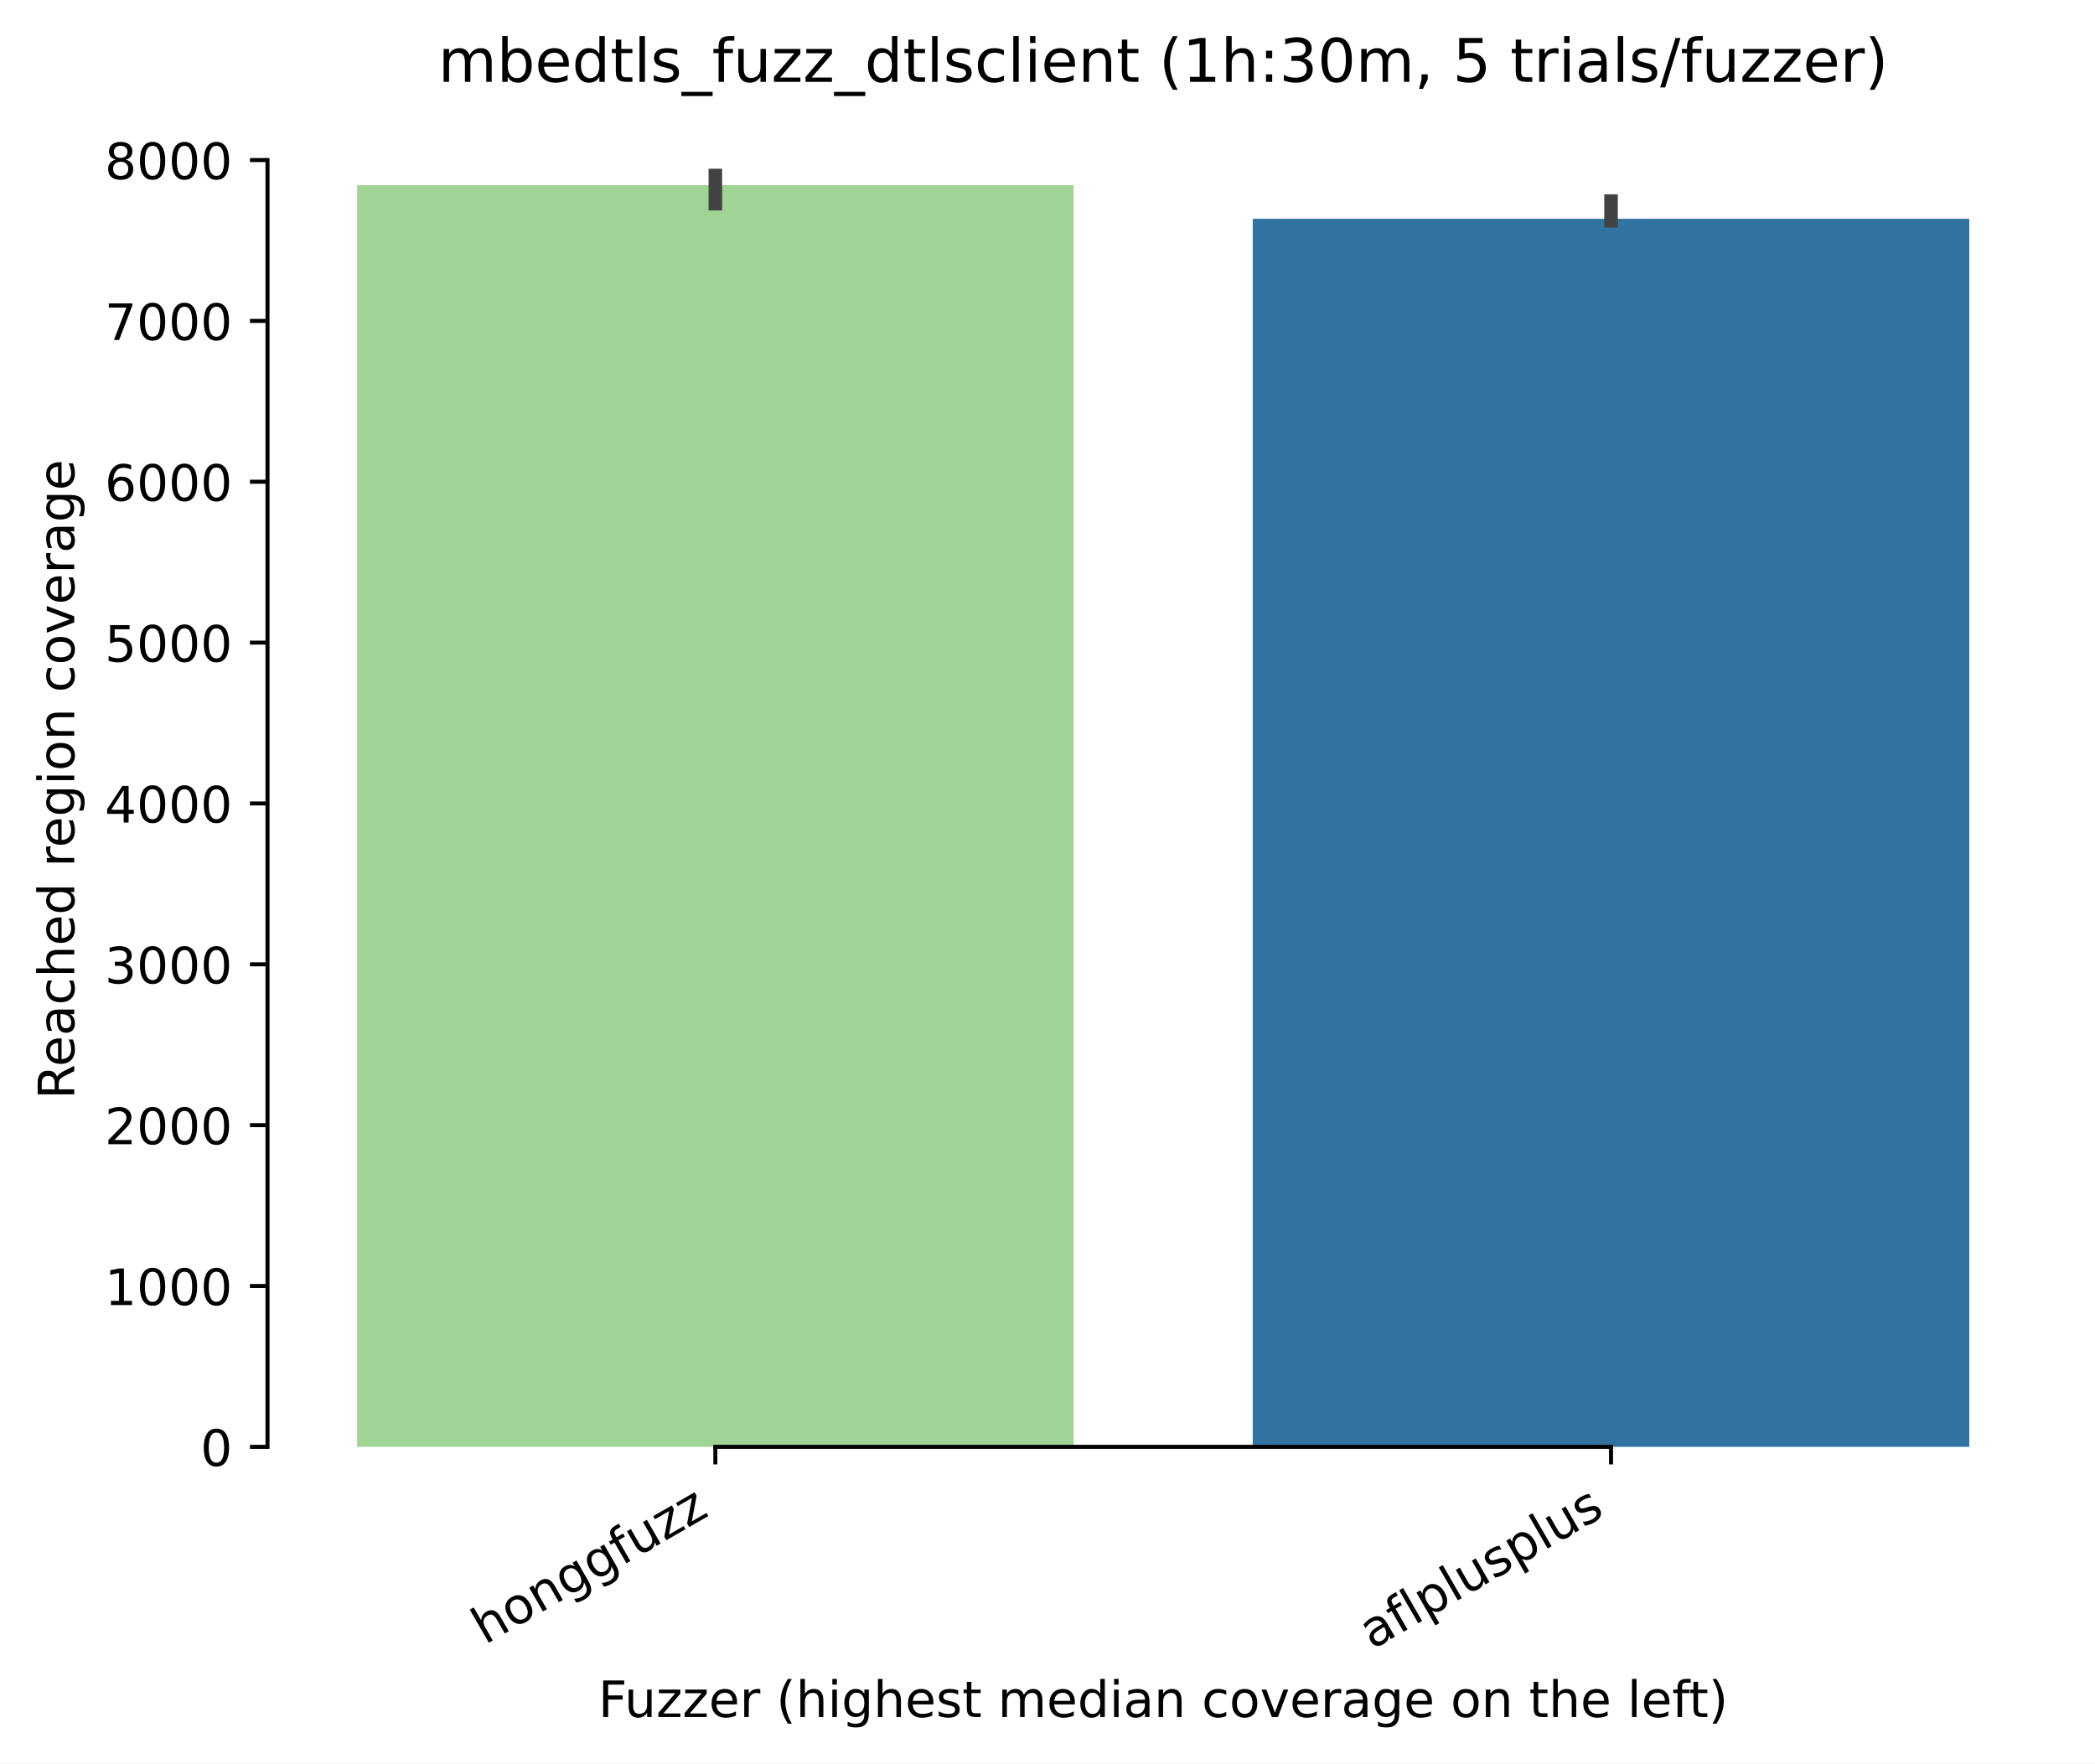
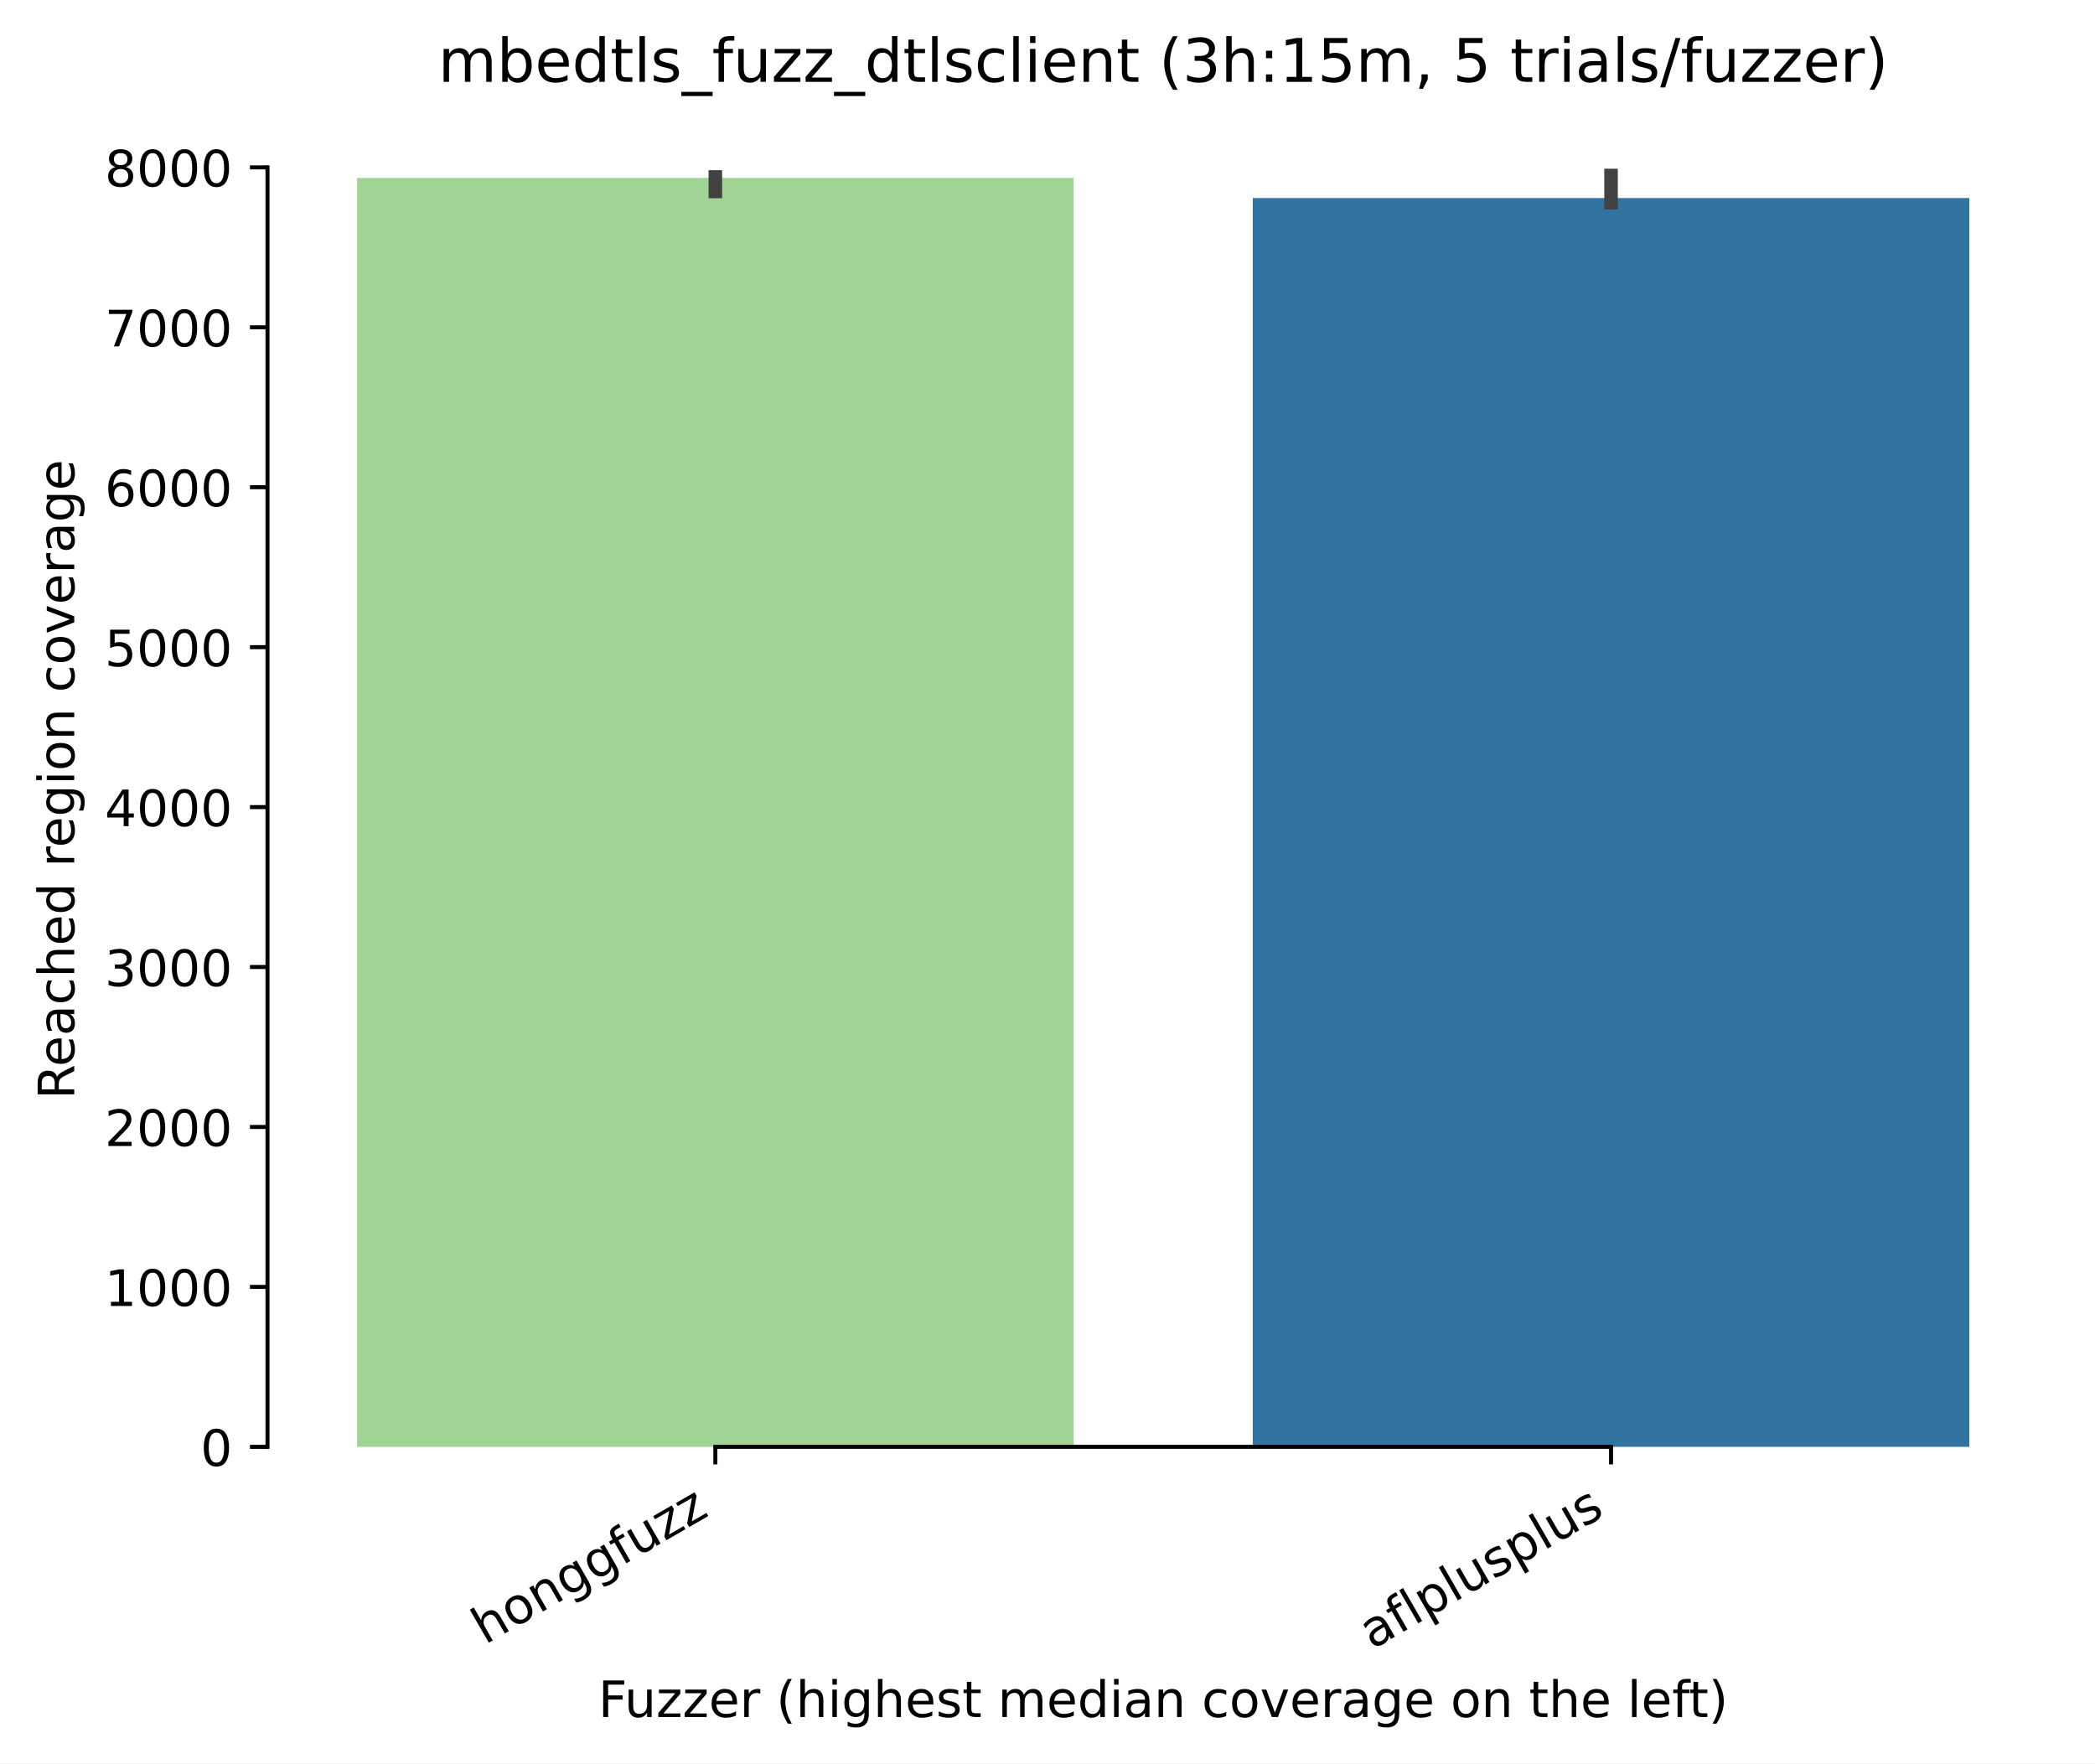
<svg xmlns="http://www.w3.org/2000/svg" xmlns:xlink="http://www.w3.org/1999/xlink" height="351.576pt" version="1.1" viewBox="0 0 417.648 351.576" width="417.648pt">
  <defs>
    <style type="text/css">*{stroke-linecap:butt;stroke-linejoin:round;}</style>
  </defs>
  <g id="figure_1">
    <g id="patch_1">
      <path d="M 0 351.576  L 417.648 351.576  L 417.648 0  L 0 0  z " style="fill:#ffffff;" />
    </g>
    <g id="axes_1">
      <g id="patch_2">
        <path d="M 53.328 288.43  L 410.448 288.43  L 410.448 22.318  L 53.328 22.318  z " style="fill:#ffffff;" />
      </g>
      <g id="patch_3">
-         <path clip-path="url(#p29571cf68b)" d="M 71.184 288.43  L 214.032 288.43  L 214.032 36.914  L 71.184 36.914  z " style="fill:#9fd495;" />
+         <path clip-path="url(#p3623ce2775)" d="M 71.184 288.43  L 214.032 288.43  L 214.032 35.468  L 71.184 35.468  z " style="fill:#9fd495;" />
      </g>
      <g id="patch_4">
-         <path clip-path="url(#p29571cf68b)" d="M 249.744 288.43  L 392.592 288.43  L 392.592 43.616  L 249.744 43.616  z " style="fill:#3274a1;" />
+         <path clip-path="url(#p3623ce2775)" d="M 249.744 288.43  L 392.592 288.43  L 392.592 39.486  L 249.744 39.486  z " style="fill:#3274a1;" />
      </g>
      <g id="matplotlib.axis_1">
        <g id="xtick_1">
          <g id="line2d_1">
            <defs>
-               <path d="M 0 0  L 0 3.5  " id="m4ea7c6a812" style="stroke:#000000;stroke-width:0.8;" />
+               <path d="M 0 0  L 0 3.5  " id="m77e54d8c90" style="stroke:#000000;stroke-width:0.8;" />
            </defs>
            <g>
-               <use style="stroke:#000000;stroke-width:0.8;" x="142.608" xlink:href="#m4ea7c6a812" y="288.43" />
+               <use style="stroke:#000000;stroke-width:0.8;" x="142.608" xlink:href="#m77e54d8c90" y="288.43" />
            </g>
          </g>
          <g id="text_1">
            <g transform="translate(96.66892 327.9332)rotate(-30)scale(0.1 -0.1)">
              <defs>
                <path d="M 54.891 33.016  L 54.891 0  L 45.906 0  L 45.906 32.719  Q 45.906 40.484 42.875 44.328  Q 39.844 48.188 33.797 48.188  Q 26.516 48.188 22.312 43.547  Q 18.109 38.922 18.109 30.906  L 18.109 0  L 9.078 0  L 9.078 75.984  L 18.109 75.984  L 18.109 46.188  Q 21.344 51.125 25.703 53.562  Q 30.078 56 35.797 56  Q 45.219 56 50.047 50.172  Q 54.891 44.344 54.891 33.016  z " id="DejaVuSans-104" />
                <path d="M 30.609 48.391  Q 23.391 48.391 19.188 42.75  Q 14.984 37.109 14.984 27.297  Q 14.984 17.484 19.156 11.844  Q 23.344 6.203 30.609 6.203  Q 37.797 6.203 41.984 11.859  Q 46.188 17.531 46.188 27.297  Q 46.188 37.016 41.984 42.703  Q 37.797 48.391 30.609 48.391  z M 30.609 56  Q 42.328 56 49.016 48.375  Q 55.719 40.766 55.719 27.297  Q 55.719 13.875 49.016 6.219  Q 42.328 -1.422 30.609 -1.422  Q 18.844 -1.422 12.172 6.219  Q 5.516 13.875 5.516 27.297  Q 5.516 40.766 12.172 48.375  Q 18.844 56 30.609 56  z " id="DejaVuSans-111" />
                <path d="M 54.891 33.016  L 54.891 0  L 45.906 0  L 45.906 32.719  Q 45.906 40.484 42.875 44.328  Q 39.844 48.188 33.797 48.188  Q 26.516 48.188 22.312 43.547  Q 18.109 38.922 18.109 30.906  L 18.109 0  L 9.078 0  L 9.078 54.688  L 18.109 54.688  L 18.109 46.188  Q 21.344 51.125 25.703 53.562  Q 30.078 56 35.797 56  Q 45.219 56 50.047 50.172  Q 54.891 44.344 54.891 33.016  z " id="DejaVuSans-110" />
                <path d="M 45.406 27.984  Q 45.406 37.75 41.375 43.109  Q 37.359 48.484 30.078 48.484  Q 22.859 48.484 18.828 43.109  Q 14.797 37.75 14.797 27.984  Q 14.797 18.266 18.828 12.891  Q 22.859 7.516 30.078 7.516  Q 37.359 7.516 41.375 12.891  Q 45.406 18.266 45.406 27.984  z M 54.391 6.781  Q 54.391 -7.172 48.188 -13.984  Q 42 -20.797 29.203 -20.797  Q 24.469 -20.797 20.266 -20.094  Q 16.062 -19.391 12.109 -17.922  L 12.109 -9.188  Q 16.062 -11.328 19.922 -12.344  Q 23.781 -13.375 27.781 -13.375  Q 36.625 -13.375 41.016 -8.766  Q 45.406 -4.156 45.406 5.172  L 45.406 9.625  Q 42.625 4.781 38.281 2.391  Q 33.938 0 27.875 0  Q 17.828 0 11.672 7.656  Q 5.516 15.328 5.516 27.984  Q 5.516 40.672 11.672 48.328  Q 17.828 56 27.875 56  Q 33.938 56 38.281 53.609  Q 42.625 51.219 45.406 46.391  L 45.406 54.688  L 54.391 54.688  z " id="DejaVuSans-103" />
                <path d="M 37.109 75.984  L 37.109 68.5  L 28.516 68.5  Q 23.688 68.5 21.797 66.547  Q 19.922 64.594 19.922 59.516  L 19.922 54.688  L 34.719 54.688  L 34.719 47.703  L 19.922 47.703  L 19.922 0  L 10.891 0  L 10.891 47.703  L 2.297 47.703  L 2.297 54.688  L 10.891 54.688  L 10.891 58.5  Q 10.891 67.625 15.141 71.797  Q 19.391 75.984 28.609 75.984  z " id="DejaVuSans-102" />
                <path d="M 8.5 21.578  L 8.5 54.688  L 17.484 54.688  L 17.484 21.922  Q 17.484 14.156 20.5 10.266  Q 23.531 6.391 29.594 6.391  Q 36.859 6.391 41.078 11.031  Q 45.312 15.672 45.312 23.688  L 45.312 54.688  L 54.297 54.688  L 54.297 0  L 45.312 0  L 45.312 8.406  Q 42.047 3.422 37.719 1  Q 33.406 -1.422 27.688 -1.422  Q 18.266 -1.422 13.375 4.438  Q 8.5 10.297 8.5 21.578  z M 31.109 56  z " id="DejaVuSans-117" />
                <path d="M 5.516 54.688  L 48.188 54.688  L 48.188 46.484  L 14.406 7.172  L 48.188 7.172  L 48.188 0  L 4.297 0  L 4.297 8.203  L 38.094 47.516  L 5.516 47.516  z " id="DejaVuSans-122" />
              </defs>
              <use xlink:href="#DejaVuSans-104" />
              <use x="63.379" xlink:href="#DejaVuSans-111" />
              <use x="124.561" xlink:href="#DejaVuSans-110" />
              <use x="187.939" xlink:href="#DejaVuSans-103" />
              <use x="251.416" xlink:href="#DejaVuSans-103" />
              <use x="314.893" xlink:href="#DejaVuSans-102" />
              <use x="350.098" xlink:href="#DejaVuSans-117" />
              <use x="413.477" xlink:href="#DejaVuSans-122" />
              <use x="465.967" xlink:href="#DejaVuSans-122" />
            </g>
          </g>
        </g>
        <g id="xtick_2">
          <g id="line2d_2">
            <g>
-               <use style="stroke:#000000;stroke-width:0.8;" x="321.168" xlink:href="#m4ea7c6a812" y="288.43" />
+               <use style="stroke:#000000;stroke-width:0.8;" x="321.168" xlink:href="#m77e54d8c90" y="288.43" />
            </g>
          </g>
          <g id="text_2">
            <g transform="translate(273.5591 328.8973)rotate(-30)scale(0.1 -0.1)">
              <defs>
                <path d="M 34.281 27.484  Q 23.391 27.484 19.188 25  Q 14.984 22.516 14.984 16.5  Q 14.984 11.719 18.141 8.906  Q 21.297 6.109 26.703 6.109  Q 34.188 6.109 38.703 11.406  Q 43.219 16.703 43.219 25.484  L 43.219 27.484  z M 52.203 31.203  L 52.203 0  L 43.219 0  L 43.219 8.297  Q 40.141 3.328 35.547 0.953  Q 30.953 -1.422 24.312 -1.422  Q 15.922 -1.422 10.953 3.297  Q 6 8.016 6 15.922  Q 6 25.141 12.172 29.828  Q 18.359 34.516 30.609 34.516  L 43.219 34.516  L 43.219 35.406  Q 43.219 41.609 39.141 45  Q 35.062 48.391 27.688 48.391  Q 23 48.391 18.547 47.266  Q 14.109 46.141 10.016 43.891  L 10.016 52.203  Q 14.938 54.109 19.578 55.047  Q 24.219 56 28.609 56  Q 40.484 56 46.344 49.844  Q 52.203 43.703 52.203 31.203  z " id="DejaVuSans-97" />
                <path d="M 9.422 75.984  L 18.406 75.984  L 18.406 0  L 9.422 0  z " id="DejaVuSans-108" />
                <path d="M 18.109 8.203  L 18.109 -20.797  L 9.078 -20.797  L 9.078 54.688  L 18.109 54.688  L 18.109 46.391  Q 20.953 51.266 25.266 53.625  Q 29.594 56 35.594 56  Q 45.562 56 51.781 48.094  Q 58.016 40.188 58.016 27.297  Q 58.016 14.406 51.781 6.484  Q 45.562 -1.422 35.594 -1.422  Q 29.594 -1.422 25.266 0.953  Q 20.953 3.328 18.109 8.203  z M 48.688 27.297  Q 48.688 37.203 44.609 42.844  Q 40.531 48.484 33.406 48.484  Q 26.266 48.484 22.188 42.844  Q 18.109 37.203 18.109 27.297  Q 18.109 17.391 22.188 11.75  Q 26.266 6.109 33.406 6.109  Q 40.531 6.109 44.609 11.75  Q 48.688 17.391 48.688 27.297  z " id="DejaVuSans-112" />
                <path d="M 44.281 53.078  L 44.281 44.578  Q 40.484 46.531 36.375 47.5  Q 32.281 48.484 27.875 48.484  Q 21.188 48.484 17.844 46.438  Q 14.5 44.391 14.5 40.281  Q 14.5 37.156 16.891 35.375  Q 19.281 33.594 26.516 31.984  L 29.594 31.297  Q 39.156 29.25 43.188 25.516  Q 47.219 21.781 47.219 15.094  Q 47.219 7.469 41.188 3.016  Q 35.156 -1.422 24.609 -1.422  Q 20.219 -1.422 15.453 -0.562  Q 10.688 0.297 5.422 2  L 5.422 11.281  Q 10.406 8.688 15.234 7.391  Q 20.062 6.109 24.812 6.109  Q 31.156 6.109 34.562 8.281  Q 37.984 10.453 37.984 14.406  Q 37.984 18.062 35.516 20.016  Q 33.062 21.969 24.703 23.781  L 21.578 24.516  Q 13.234 26.266 9.516 29.906  Q 5.812 33.547 5.812 39.891  Q 5.812 47.609 11.281 51.797  Q 16.75 56 26.812 56  Q 31.781 56 36.172 55.266  Q 40.578 54.547 44.281 53.078  z " id="DejaVuSans-115" />
              </defs>
              <use xlink:href="#DejaVuSans-97" />
              <use x="61.279" xlink:href="#DejaVuSans-102" />
              <use x="96.484" xlink:href="#DejaVuSans-108" />
              <use x="124.268" xlink:href="#DejaVuSans-112" />
              <use x="187.744" xlink:href="#DejaVuSans-108" />
              <use x="215.527" xlink:href="#DejaVuSans-117" />
              <use x="278.906" xlink:href="#DejaVuSans-115" />
              <use x="331.006" xlink:href="#DejaVuSans-112" />
              <use x="394.482" xlink:href="#DejaVuSans-108" />
              <use x="422.266" xlink:href="#DejaVuSans-117" />
              <use x="485.645" xlink:href="#DejaVuSans-115" />
            </g>
          </g>
        </g>
        <g id="text_3">
          <g transform="translate(119.2702 342.2968)scale(0.1 -0.1)">
            <defs>
              <path d="M 9.812 72.906  L 51.703 72.906  L 51.703 64.594  L 19.672 64.594  L 19.672 43.109  L 48.578 43.109  L 48.578 34.812  L 19.672 34.812  L 19.672 0  L 9.812 0  z " id="DejaVuSans-70" />
              <path d="M 56.203 29.594  L 56.203 25.203  L 14.891 25.203  Q 15.484 15.922 20.484 11.062  Q 25.484 6.203 34.422 6.203  Q 39.594 6.203 44.453 7.469  Q 49.312 8.734 54.109 11.281  L 54.109 2.781  Q 49.266 0.734 44.188 -0.344  Q 39.109 -1.422 33.891 -1.422  Q 20.797 -1.422 13.156 6.188  Q 5.516 13.812 5.516 26.812  Q 5.516 40.234 12.766 48.109  Q 20.016 56 32.328 56  Q 43.359 56 49.781 48.891  Q 56.203 41.797 56.203 29.594  z M 47.219 32.234  Q 47.125 39.594 43.094 43.984  Q 39.062 48.391 32.422 48.391  Q 24.906 48.391 20.391 44.141  Q 15.875 39.891 15.188 32.172  z " id="DejaVuSans-101" />
              <path d="M 41.109 46.297  Q 39.594 47.172 37.812 47.578  Q 36.031 48 33.891 48  Q 26.266 48 22.188 43.047  Q 18.109 38.094 18.109 28.812  L 18.109 0  L 9.078 0  L 9.078 54.688  L 18.109 54.688  L 18.109 46.188  Q 20.953 51.172 25.484 53.578  Q 30.031 56 36.531 56  Q 37.453 56 38.578 55.875  Q 39.703 55.766 41.062 55.516  z " id="DejaVuSans-114" />
              <path id="DejaVuSans-32" />
              <path d="M 31 75.875  Q 24.469 64.656 21.281 53.656  Q 18.109 42.672 18.109 31.391  Q 18.109 20.125 21.312 9.062  Q 24.516 -2 31 -13.188  L 23.188 -13.188  Q 15.875 -1.703 12.234 9.375  Q 8.594 20.453 8.594 31.391  Q 8.594 42.281 12.203 53.312  Q 15.828 64.359 23.188 75.875  z " id="DejaVuSans-40" />
              <path d="M 9.422 54.688  L 18.406 54.688  L 18.406 0  L 9.422 0  z M 9.422 75.984  L 18.406 75.984  L 18.406 64.594  L 9.422 64.594  z " id="DejaVuSans-105" />
              <path d="M 18.312 70.219  L 18.312 54.688  L 36.812 54.688  L 36.812 47.703  L 18.312 47.703  L 18.312 18.016  Q 18.312 11.328 20.141 9.422  Q 21.969 7.516 27.594 7.516  L 36.812 7.516  L 36.812 0  L 27.594 0  Q 17.188 0 13.234 3.875  Q 9.281 7.766 9.281 18.016  L 9.281 47.703  L 2.688 47.703  L 2.688 54.688  L 9.281 54.688  L 9.281 70.219  z " id="DejaVuSans-116" />
              <path d="M 52 44.188  Q 55.375 50.25 60.062 53.125  Q 64.75 56 71.094 56  Q 79.641 56 84.281 50.016  Q 88.922 44.047 88.922 33.016  L 88.922 0  L 79.891 0  L 79.891 32.719  Q 79.891 40.578 77.094 44.375  Q 74.312 48.188 68.609 48.188  Q 61.625 48.188 57.562 43.547  Q 53.516 38.922 53.516 30.906  L 53.516 0  L 44.484 0  L 44.484 32.719  Q 44.484 40.625 41.703 44.406  Q 38.922 48.188 33.109 48.188  Q 26.219 48.188 22.156 43.531  Q 18.109 38.875 18.109 30.906  L 18.109 0  L 9.078 0  L 9.078 54.688  L 18.109 54.688  L 18.109 46.188  Q 21.188 51.219 25.484 53.609  Q 29.781 56 35.688 56  Q 41.656 56 45.828 52.969  Q 50 49.953 52 44.188  z " id="DejaVuSans-109" />
              <path d="M 45.406 46.391  L 45.406 75.984  L 54.391 75.984  L 54.391 0  L 45.406 0  L 45.406 8.203  Q 42.578 3.328 38.25 0.953  Q 33.938 -1.422 27.875 -1.422  Q 17.969 -1.422 11.734 6.484  Q 5.516 14.406 5.516 27.297  Q 5.516 40.188 11.734 48.094  Q 17.969 56 27.875 56  Q 33.938 56 38.25 53.625  Q 42.578 51.266 45.406 46.391  z M 14.797 27.297  Q 14.797 17.391 18.875 11.75  Q 22.953 6.109 30.078 6.109  Q 37.203 6.109 41.297 11.75  Q 45.406 17.391 45.406 27.297  Q 45.406 37.203 41.297 42.844  Q 37.203 48.484 30.078 48.484  Q 22.953 48.484 18.875 42.844  Q 14.797 37.203 14.797 27.297  z " id="DejaVuSans-100" />
              <path d="M 48.781 52.594  L 48.781 44.188  Q 44.969 46.297 41.141 47.344  Q 37.312 48.391 33.406 48.391  Q 24.656 48.391 19.812 42.844  Q 14.984 37.312 14.984 27.297  Q 14.984 17.281 19.812 11.734  Q 24.656 6.203 33.406 6.203  Q 37.312 6.203 41.141 7.25  Q 44.969 8.297 48.781 10.406  L 48.781 2.094  Q 45.016 0.344 40.984 -0.531  Q 36.969 -1.422 32.422 -1.422  Q 20.062 -1.422 12.781 6.344  Q 5.516 14.109 5.516 27.297  Q 5.516 40.672 12.859 48.328  Q 20.219 56 33.016 56  Q 37.156 56 41.109 55.141  Q 45.062 54.297 48.781 52.594  z " id="DejaVuSans-99" />
              <path d="M 2.984 54.688  L 12.5 54.688  L 29.594 8.797  L 46.688 54.688  L 56.203 54.688  L 35.688 0  L 23.484 0  z " id="DejaVuSans-118" />
              <path d="M 8.016 75.875  L 15.828 75.875  Q 23.141 64.359 26.781 53.312  Q 30.422 42.281 30.422 31.391  Q 30.422 20.453 26.781 9.375  Q 23.141 -1.703 15.828 -13.188  L 8.016 -13.188  Q 14.5 -2 17.703 9.062  Q 20.906 20.125 20.906 31.391  Q 20.906 42.672 17.703 53.656  Q 14.5 64.656 8.016 75.875  z " id="DejaVuSans-41" />
            </defs>
            <use xlink:href="#DejaVuSans-70" />
            <use x="52.02" xlink:href="#DejaVuSans-117" />
            <use x="115.398" xlink:href="#DejaVuSans-122" />
            <use x="167.889" xlink:href="#DejaVuSans-122" />
            <use x="220.379" xlink:href="#DejaVuSans-101" />
            <use x="281.902" xlink:href="#DejaVuSans-114" />
            <use x="323.016" xlink:href="#DejaVuSans-32" />
            <use x="354.803" xlink:href="#DejaVuSans-40" />
            <use x="393.816" xlink:href="#DejaVuSans-104" />
            <use x="457.195" xlink:href="#DejaVuSans-105" />
            <use x="484.979" xlink:href="#DejaVuSans-103" />
            <use x="548.455" xlink:href="#DejaVuSans-104" />
            <use x="611.834" xlink:href="#DejaVuSans-101" />
            <use x="673.357" xlink:href="#DejaVuSans-115" />
            <use x="725.457" xlink:href="#DejaVuSans-116" />
            <use x="764.666" xlink:href="#DejaVuSans-32" />
            <use x="796.453" xlink:href="#DejaVuSans-109" />
            <use x="893.865" xlink:href="#DejaVuSans-101" />
            <use x="955.389" xlink:href="#DejaVuSans-100" />
            <use x="1018.865" xlink:href="#DejaVuSans-105" />
            <use x="1046.648" xlink:href="#DejaVuSans-97" />
            <use x="1107.928" xlink:href="#DejaVuSans-110" />
            <use x="1171.307" xlink:href="#DejaVuSans-32" />
            <use x="1203.094" xlink:href="#DejaVuSans-99" />
            <use x="1258.074" xlink:href="#DejaVuSans-111" />
            <use x="1319.256" xlink:href="#DejaVuSans-118" />
            <use x="1378.436" xlink:href="#DejaVuSans-101" />
            <use x="1439.959" xlink:href="#DejaVuSans-114" />
            <use x="1481.072" xlink:href="#DejaVuSans-97" />
            <use x="1542.352" xlink:href="#DejaVuSans-103" />
            <use x="1605.828" xlink:href="#DejaVuSans-101" />
            <use x="1667.352" xlink:href="#DejaVuSans-32" />
            <use x="1699.139" xlink:href="#DejaVuSans-111" />
            <use x="1760.32" xlink:href="#DejaVuSans-110" />
            <use x="1823.699" xlink:href="#DejaVuSans-32" />
            <use x="1855.486" xlink:href="#DejaVuSans-116" />
            <use x="1894.695" xlink:href="#DejaVuSans-104" />
            <use x="1958.074" xlink:href="#DejaVuSans-101" />
            <use x="2019.598" xlink:href="#DejaVuSans-32" />
            <use x="2051.385" xlink:href="#DejaVuSans-108" />
            <use x="2079.168" xlink:href="#DejaVuSans-101" />
            <use x="2140.691" xlink:href="#DejaVuSans-102" />
            <use x="2174.146" xlink:href="#DejaVuSans-116" />
            <use x="2213.355" xlink:href="#DejaVuSans-41" />
          </g>
        </g>
      </g>
      <g id="matplotlib.axis_2">
        <g id="ytick_1">
          <g id="line2d_3">
            <defs>
-               <path d="M 0 0  L -3.5 0  " id="mae33d35562" style="stroke:#000000;stroke-width:0.8;" />
+               <path d="M 0 0  L -3.5 0  " id="md1808c2da8" style="stroke:#000000;stroke-width:0.8;" />
            </defs>
            <g>
-               <use style="stroke:#000000;stroke-width:0.8;" x="53.328" xlink:href="#mae33d35562" y="288.43" />
+               <use style="stroke:#000000;stroke-width:0.8;" x="53.328" xlink:href="#md1808c2da8" y="288.43" />
            </g>
          </g>
          <g id="text_4">
            <g transform="translate(39.96563 292.2293)scale(0.1 -0.1)">
              <defs>
                <path d="M 31.781 66.406  Q 24.172 66.406 20.328 58.906  Q 16.5 51.422 16.5 36.375  Q 16.5 21.391 20.328 13.891  Q 24.172 6.391 31.781 6.391  Q 39.453 6.391 43.281 13.891  Q 47.125 21.391 47.125 36.375  Q 47.125 51.422 43.281 58.906  Q 39.453 66.406 31.781 66.406  z M 31.781 74.219  Q 44.047 74.219 50.516 64.516  Q 56.984 54.828 56.984 36.375  Q 56.984 17.969 50.516 8.266  Q 44.047 -1.422 31.781 -1.422  Q 19.531 -1.422 13.062 8.266  Q 6.594 17.969 6.594 36.375  Q 6.594 54.828 13.062 64.516  Q 19.531 74.219 31.781 74.219  z " id="DejaVuSans-48" />
              </defs>
              <use xlink:href="#DejaVuSans-48" />
            </g>
          </g>
        </g>
        <g id="ytick_2">
          <g id="line2d_4">
            <g>
-               <use style="stroke:#000000;stroke-width:0.8;" x="53.328" xlink:href="#mae33d35562" y="256.365" />
+               <use style="stroke:#000000;stroke-width:0.8;" x="53.328" xlink:href="#md1808c2da8" y="256.547" />
            </g>
          </g>
          <g id="text_5">
-             <g transform="translate(20.87813 260.1646)scale(0.1 -0.1)">
+             <g transform="translate(20.87813 260.3461)scale(0.1 -0.1)">
              <defs>
                <path d="M 12.406 8.297  L 28.516 8.297  L 28.516 63.922  L 10.984 60.406  L 10.984 69.391  L 28.422 72.906  L 38.281 72.906  L 38.281 8.297  L 54.391 8.297  L 54.391 0  L 12.406 0  z " id="DejaVuSans-49" />
              </defs>
              <use xlink:href="#DejaVuSans-49" />
              <use x="63.623" xlink:href="#DejaVuSans-48" />
              <use x="127.246" xlink:href="#DejaVuSans-48" />
              <use x="190.869" xlink:href="#DejaVuSans-48" />
            </g>
          </g>
        </g>
        <g id="ytick_3">
          <g id="line2d_5">
            <g>
-               <use style="stroke:#000000;stroke-width:0.8;" x="53.328" xlink:href="#mae33d35562" y="224.301" />
+               <use style="stroke:#000000;stroke-width:0.8;" x="53.328" xlink:href="#md1808c2da8" y="224.664" />
            </g>
          </g>
          <g id="text_6">
-             <g transform="translate(20.87813 228.0998)scale(0.1 -0.1)">
+             <g transform="translate(20.87813 228.4628)scale(0.1 -0.1)">
              <defs>
                <path d="M 19.188 8.297  L 53.609 8.297  L 53.609 0  L 7.328 0  L 7.328 8.297  Q 12.938 14.109 22.625 23.891  Q 32.328 33.688 34.812 36.531  Q 39.547 41.844 41.422 45.531  Q 43.312 49.219 43.312 52.781  Q 43.312 58.594 39.234 62.25  Q 35.156 65.922 28.609 65.922  Q 23.969 65.922 18.812 64.312  Q 13.672 62.703 7.812 59.422  L 7.812 69.391  Q 13.766 71.781 18.938 73  Q 24.125 74.219 28.422 74.219  Q 39.75 74.219 46.484 68.547  Q 53.219 62.891 53.219 53.422  Q 53.219 48.922 51.531 44.891  Q 49.859 40.875 45.406 35.406  Q 44.188 33.984 37.641 27.219  Q 31.109 20.453 19.188 8.297  z " id="DejaVuSans-50" />
              </defs>
              <use xlink:href="#DejaVuSans-50" />
              <use x="63.623" xlink:href="#DejaVuSans-48" />
              <use x="127.246" xlink:href="#DejaVuSans-48" />
              <use x="190.869" xlink:href="#DejaVuSans-48" />
            </g>
          </g>
        </g>
        <g id="ytick_4">
          <g id="line2d_6">
            <g>
-               <use style="stroke:#000000;stroke-width:0.8;" x="53.328" xlink:href="#mae33d35562" y="192.236" />
+               <use style="stroke:#000000;stroke-width:0.8;" x="53.328" xlink:href="#md1808c2da8" y="192.78" />
            </g>
          </g>
          <g id="text_7">
-             <g transform="translate(20.87813 196.035)scale(0.1 -0.1)">
+             <g transform="translate(20.87813 196.5796)scale(0.1 -0.1)">
              <defs>
                <path d="M 40.578 39.312  Q 47.656 37.797 51.625 33  Q 55.609 28.219 55.609 21.188  Q 55.609 10.406 48.188 4.484  Q 40.766 -1.422 27.094 -1.422  Q 22.516 -1.422 17.656 -0.516  Q 12.797 0.391 7.625 2.203  L 7.625 11.719  Q 11.719 9.328 16.594 8.109  Q 21.484 6.891 26.812 6.891  Q 36.078 6.891 40.938 10.547  Q 45.797 14.203 45.797 21.188  Q 45.797 27.641 41.281 31.266  Q 36.766 34.906 28.719 34.906  L 20.219 34.906  L 20.219 43.016  L 29.109 43.016  Q 36.375 43.016 40.234 45.922  Q 44.094 48.828 44.094 54.297  Q 44.094 59.906 40.109 62.906  Q 36.141 65.922 28.719 65.922  Q 24.656 65.922 20.016 65.031  Q 15.375 64.156 9.812 62.312  L 9.812 71.094  Q 15.438 72.656 20.344 73.438  Q 25.25 74.219 29.594 74.219  Q 40.828 74.219 47.359 69.109  Q 53.906 64.016 53.906 55.328  Q 53.906 49.266 50.438 45.094  Q 46.969 40.922 40.578 39.312  z " id="DejaVuSans-51" />
              </defs>
              <use xlink:href="#DejaVuSans-51" />
              <use x="63.623" xlink:href="#DejaVuSans-48" />
              <use x="127.246" xlink:href="#DejaVuSans-48" />
              <use x="190.869" xlink:href="#DejaVuSans-48" />
            </g>
          </g>
        </g>
        <g id="ytick_5">
          <g id="line2d_7">
            <g>
-               <use style="stroke:#000000;stroke-width:0.8;" x="53.328" xlink:href="#mae33d35562" y="160.171" />
+               <use style="stroke:#000000;stroke-width:0.8;" x="53.328" xlink:href="#md1808c2da8" y="160.897" />
            </g>
          </g>
          <g id="text_8">
-             <g transform="translate(20.87813 163.9702)scale(0.1 -0.1)">
+             <g transform="translate(20.87813 164.6963)scale(0.1 -0.1)">
              <defs>
                <path d="M 37.797 64.312  L 12.891 25.391  L 37.797 25.391  z M 35.203 72.906  L 47.609 72.906  L 47.609 25.391  L 58.016 25.391  L 58.016 17.188  L 47.609 17.188  L 47.609 0  L 37.797 0  L 37.797 17.188  L 4.891 17.188  L 4.891 26.703  z " id="DejaVuSans-52" />
              </defs>
              <use xlink:href="#DejaVuSans-52" />
              <use x="63.623" xlink:href="#DejaVuSans-48" />
              <use x="127.246" xlink:href="#DejaVuSans-48" />
              <use x="190.869" xlink:href="#DejaVuSans-48" />
            </g>
          </g>
        </g>
        <g id="ytick_6">
          <g id="line2d_8">
            <g>
-               <use style="stroke:#000000;stroke-width:0.8;" x="53.328" xlink:href="#mae33d35562" y="128.106" />
+               <use style="stroke:#000000;stroke-width:0.8;" x="53.328" xlink:href="#md1808c2da8" y="129.014" />
            </g>
          </g>
          <g id="text_9">
-             <g transform="translate(20.87813 131.9055)scale(0.1 -0.1)">
+             <g transform="translate(20.87813 132.8131)scale(0.1 -0.1)">
              <defs>
                <path d="M 10.797 72.906  L 49.516 72.906  L 49.516 64.594  L 19.828 64.594  L 19.828 46.734  Q 21.969 47.469 24.109 47.828  Q 26.266 48.188 28.422 48.188  Q 40.625 48.188 47.75 41.5  Q 54.891 34.812 54.891 23.391  Q 54.891 11.625 47.562 5.094  Q 40.234 -1.422 26.906 -1.422  Q 22.312 -1.422 17.547 -0.641  Q 12.797 0.141 7.719 1.703  L 7.719 11.625  Q 12.109 9.234 16.797 8.062  Q 21.484 6.891 26.703 6.891  Q 35.156 6.891 40.078 11.328  Q 45.016 15.766 45.016 23.391  Q 45.016 31 40.078 35.438  Q 35.156 39.891 26.703 39.891  Q 22.75 39.891 18.812 39.016  Q 14.891 38.141 10.797 36.281  z " id="DejaVuSans-53" />
              </defs>
              <use xlink:href="#DejaVuSans-53" />
              <use x="63.623" xlink:href="#DejaVuSans-48" />
              <use x="127.246" xlink:href="#DejaVuSans-48" />
              <use x="190.869" xlink:href="#DejaVuSans-48" />
            </g>
          </g>
        </g>
        <g id="ytick_7">
          <g id="line2d_9">
            <g>
-               <use style="stroke:#000000;stroke-width:0.8;" x="53.328" xlink:href="#mae33d35562" y="96.041" />
+               <use style="stroke:#000000;stroke-width:0.8;" x="53.328" xlink:href="#md1808c2da8" y="97.131" />
            </g>
          </g>
          <g id="text_10">
-             <g transform="translate(20.87813 99.84068)scale(0.1 -0.1)">
+             <g transform="translate(20.87813 100.9298)scale(0.1 -0.1)">
              <defs>
                <path d="M 33.016 40.375  Q 26.375 40.375 22.484 35.828  Q 18.609 31.297 18.609 23.391  Q 18.609 15.531 22.484 10.953  Q 26.375 6.391 33.016 6.391  Q 39.656 6.391 43.531 10.953  Q 47.406 15.531 47.406 23.391  Q 47.406 31.297 43.531 35.828  Q 39.656 40.375 33.016 40.375  z M 52.594 71.297  L 52.594 62.312  Q 48.875 64.062 45.094 64.984  Q 41.312 65.922 37.594 65.922  Q 27.828 65.922 22.672 59.328  Q 17.531 52.734 16.797 39.406  Q 19.672 43.656 24.016 45.922  Q 28.375 48.188 33.594 48.188  Q 44.578 48.188 50.953 41.516  Q 57.328 34.859 57.328 23.391  Q 57.328 12.156 50.688 5.359  Q 44.047 -1.422 33.016 -1.422  Q 20.359 -1.422 13.672 8.266  Q 6.984 17.969 6.984 36.375  Q 6.984 53.656 15.188 63.938  Q 23.391 74.219 37.203 74.219  Q 40.922 74.219 44.703 73.484  Q 48.484 72.75 52.594 71.297  z " id="DejaVuSans-54" />
              </defs>
              <use xlink:href="#DejaVuSans-54" />
              <use x="63.623" xlink:href="#DejaVuSans-48" />
              <use x="127.246" xlink:href="#DejaVuSans-48" />
              <use x="190.869" xlink:href="#DejaVuSans-48" />
            </g>
          </g>
        </g>
        <g id="ytick_8">
          <g id="line2d_10">
            <g>
-               <use style="stroke:#000000;stroke-width:0.8;" x="53.328" xlink:href="#mae33d35562" y="63.977" />
+               <use style="stroke:#000000;stroke-width:0.8;" x="53.328" xlink:href="#md1808c2da8" y="65.247" />
            </g>
          </g>
          <g id="text_11">
-             <g transform="translate(20.87813 67.7759)scale(0.1 -0.1)">
+             <g transform="translate(20.87813 69.04655)scale(0.1 -0.1)">
              <defs>
                <path d="M 8.203 72.906  L 55.078 72.906  L 55.078 68.703  L 28.609 0  L 18.312 0  L 43.219 64.594  L 8.203 64.594  z " id="DejaVuSans-55" />
              </defs>
              <use xlink:href="#DejaVuSans-55" />
              <use x="63.623" xlink:href="#DejaVuSans-48" />
              <use x="127.246" xlink:href="#DejaVuSans-48" />
              <use x="190.869" xlink:href="#DejaVuSans-48" />
            </g>
          </g>
        </g>
        <g id="ytick_9">
          <g id="line2d_11">
            <g>
-               <use style="stroke:#000000;stroke-width:0.8;" x="53.328" xlink:href="#mae33d35562" y="31.912" />
+               <use style="stroke:#000000;stroke-width:0.8;" x="53.328" xlink:href="#md1808c2da8" y="33.364" />
            </g>
          </g>
          <g id="text_12">
-             <g transform="translate(20.87813 35.71113)scale(0.1 -0.1)">
+             <g transform="translate(20.87813 37.1633)scale(0.1 -0.1)">
              <defs>
                <path d="M 31.781 34.625  Q 24.75 34.625 20.719 30.859  Q 16.703 27.094 16.703 20.516  Q 16.703 13.922 20.719 10.156  Q 24.75 6.391 31.781 6.391  Q 38.812 6.391 42.859 10.172  Q 46.922 13.969 46.922 20.516  Q 46.922 27.094 42.891 30.859  Q 38.875 34.625 31.781 34.625  z M 21.922 38.812  Q 15.578 40.375 12.031 44.719  Q 8.5 49.078 8.5 55.328  Q 8.5 64.062 14.719 69.141  Q 20.953 74.219 31.781 74.219  Q 42.672 74.219 48.875 69.141  Q 55.078 64.062 55.078 55.328  Q 55.078 49.078 51.531 44.719  Q 48 40.375 41.703 38.812  Q 48.828 37.156 52.797 32.312  Q 56.781 27.484 56.781 20.516  Q 56.781 9.906 50.312 4.234  Q 43.844 -1.422 31.781 -1.422  Q 19.734 -1.422 13.25 4.234  Q 6.781 9.906 6.781 20.516  Q 6.781 27.484 10.781 32.312  Q 14.797 37.156 21.922 38.812  z M 18.312 54.391  Q 18.312 48.734 21.844 45.562  Q 25.391 42.391 31.781 42.391  Q 38.141 42.391 41.719 45.562  Q 45.312 48.734 45.312 54.391  Q 45.312 60.062 41.719 63.234  Q 38.141 66.406 31.781 66.406  Q 25.391 66.406 21.844 63.234  Q 18.312 60.062 18.312 54.391  z " id="DejaVuSans-56" />
              </defs>
              <use xlink:href="#DejaVuSans-56" />
              <use x="63.623" xlink:href="#DejaVuSans-48" />
              <use x="127.246" xlink:href="#DejaVuSans-48" />
              <use x="190.869" xlink:href="#DejaVuSans-48" />
            </g>
          </g>
        </g>
        <g id="text_13">
          <g transform="translate(14.79844 219.1366)rotate(-90)scale(0.1 -0.1)">
            <defs>
              <path d="M 44.391 34.188  Q 47.562 33.109 50.562 29.594  Q 53.562 26.078 56.594 19.922  L 66.609 0  L 56 0  L 46.688 18.703  Q 43.062 26.031 39.672 28.422  Q 36.281 30.812 30.422 30.812  L 19.672 30.812  L 19.672 0  L 9.812 0  L 9.812 72.906  L 32.078 72.906  Q 44.578 72.906 50.734 67.672  Q 56.891 62.453 56.891 51.906  Q 56.891 45.016 53.688 40.469  Q 50.484 35.938 44.391 34.188  z M 19.672 64.797  L 19.672 38.922  L 32.078 38.922  Q 39.203 38.922 42.844 42.219  Q 46.484 45.516 46.484 51.906  Q 46.484 58.297 42.844 61.547  Q 39.203 64.797 32.078 64.797  z " id="DejaVuSans-82" />
            </defs>
            <use xlink:href="#DejaVuSans-82" />
            <use x="64.982" xlink:href="#DejaVuSans-101" />
            <use x="126.506" xlink:href="#DejaVuSans-97" />
            <use x="187.785" xlink:href="#DejaVuSans-99" />
            <use x="242.766" xlink:href="#DejaVuSans-104" />
            <use x="306.145" xlink:href="#DejaVuSans-101" />
            <use x="367.668" xlink:href="#DejaVuSans-100" />
            <use x="431.145" xlink:href="#DejaVuSans-32" />
            <use x="462.932" xlink:href="#DejaVuSans-114" />
            <use x="501.795" xlink:href="#DejaVuSans-101" />
            <use x="563.318" xlink:href="#DejaVuSans-103" />
            <use x="626.795" xlink:href="#DejaVuSans-105" />
            <use x="654.578" xlink:href="#DejaVuSans-111" />
            <use x="715.76" xlink:href="#DejaVuSans-110" />
            <use x="779.139" xlink:href="#DejaVuSans-32" />
            <use x="810.926" xlink:href="#DejaVuSans-99" />
            <use x="865.906" xlink:href="#DejaVuSans-111" />
            <use x="927.088" xlink:href="#DejaVuSans-118" />
            <use x="986.268" xlink:href="#DejaVuSans-101" />
            <use x="1047.791" xlink:href="#DejaVuSans-114" />
            <use x="1088.904" xlink:href="#DejaVuSans-97" />
            <use x="1150.184" xlink:href="#DejaVuSans-103" />
            <use x="1213.66" xlink:href="#DejaVuSans-101" />
          </g>
        </g>
      </g>
      <g id="line2d_12">
-         <path clip-path="url(#p29571cf68b)" d="M 142.608 40.601  L 142.608 34.99  " style="fill:none;stroke:#424242;stroke-linecap:square;stroke-width:2.7;" />
+         <path clip-path="url(#p3623ce2775)" d="M 142.608 38.178  L 142.608 35.277  " style="fill:none;stroke:#424242;stroke-linecap:square;stroke-width:2.7;" />
      </g>
      <g id="line2d_13">
-         <path clip-path="url(#p29571cf68b)" d="M 321.168 44.032  L 321.168 40.088  " style="fill:none;stroke:#424242;stroke-linecap:square;stroke-width:2.7;" />
+         <path clip-path="url(#p3623ce2775)" d="M 321.168 40.41  L 321.168 34.99  " style="fill:none;stroke:#424242;stroke-linecap:square;stroke-width:2.7;" />
      </g>
      <g id="patch_5">
-         <path d="M 53.328 288.43  L 53.328 31.912  " style="fill:none;stroke:#000000;stroke-linecap:square;stroke-linejoin:miter;stroke-width:0.8;" />
+         <path d="M 53.328 288.43  L 53.328 33.364  " style="fill:none;stroke:#000000;stroke-linecap:square;stroke-linejoin:miter;stroke-width:0.8;" />
      </g>
      <g id="patch_6">
        <path d="M 142.608 288.43  L 321.168 288.43  " style="fill:none;stroke:#000000;stroke-linecap:square;stroke-linejoin:miter;stroke-width:0.8;" />
      </g>
      <g id="text_14">
        <g transform="translate(87.34812 16.31812)scale(0.12 -0.12)">
          <defs>
            <path d="M 48.688 27.297  Q 48.688 37.203 44.609 42.844  Q 40.531 48.484 33.406 48.484  Q 26.266 48.484 22.188 42.844  Q 18.109 37.203 18.109 27.297  Q 18.109 17.391 22.188 11.75  Q 26.266 6.109 33.406 6.109  Q 40.531 6.109 44.609 11.75  Q 48.688 17.391 48.688 27.297  z M 18.109 46.391  Q 20.953 51.266 25.266 53.625  Q 29.594 56 35.594 56  Q 45.562 56 51.781 48.094  Q 58.016 40.188 58.016 27.297  Q 58.016 14.406 51.781 6.484  Q 45.562 -1.422 35.594 -1.422  Q 29.594 -1.422 25.266 0.953  Q 20.953 3.328 18.109 8.203  L 18.109 0  L 9.078 0  L 9.078 75.984  L 18.109 75.984  z " id="DejaVuSans-98" />
            <path d="M 50.984 -16.609  L 50.984 -23.578  L -0.984 -23.578  L -0.984 -16.609  z " id="DejaVuSans-95" />
            <path d="M 11.719 12.406  L 22.016 12.406  L 22.016 0  L 11.719 0  z M 11.719 51.703  L 22.016 51.703  L 22.016 39.312  L 11.719 39.312  z " id="DejaVuSans-58" />
            <path d="M 11.719 12.406  L 22.016 12.406  L 22.016 4  L 14.016 -11.625  L 7.719 -11.625  L 11.719 4  z " id="DejaVuSans-44" />
            <path d="M 25.391 72.906  L 33.688 72.906  L 8.297 -9.281  L 0 -9.281  z " id="DejaVuSans-47" />
          </defs>
          <use xlink:href="#DejaVuSans-109" />
          <use x="97.412" xlink:href="#DejaVuSans-98" />
          <use x="160.889" xlink:href="#DejaVuSans-101" />
          <use x="222.412" xlink:href="#DejaVuSans-100" />
          <use x="285.889" xlink:href="#DejaVuSans-116" />
          <use x="325.098" xlink:href="#DejaVuSans-108" />
          <use x="352.881" xlink:href="#DejaVuSans-115" />
          <use x="404.98" xlink:href="#DejaVuSans-95" />
          <use x="454.98" xlink:href="#DejaVuSans-102" />
          <use x="490.186" xlink:href="#DejaVuSans-117" />
          <use x="553.564" xlink:href="#DejaVuSans-122" />
          <use x="606.055" xlink:href="#DejaVuSans-122" />
          <use x="658.545" xlink:href="#DejaVuSans-95" />
          <use x="708.545" xlink:href="#DejaVuSans-100" />
          <use x="772.021" xlink:href="#DejaVuSans-116" />
          <use x="811.23" xlink:href="#DejaVuSans-108" />
          <use x="839.014" xlink:href="#DejaVuSans-115" />
          <use x="891.113" xlink:href="#DejaVuSans-99" />
          <use x="946.094" xlink:href="#DejaVuSans-108" />
          <use x="973.877" xlink:href="#DejaVuSans-105" />
          <use x="1001.66" xlink:href="#DejaVuSans-101" />
          <use x="1063.184" xlink:href="#DejaVuSans-110" />
          <use x="1126.562" xlink:href="#DejaVuSans-116" />
          <use x="1165.771" xlink:href="#DejaVuSans-32" />
          <use x="1197.559" xlink:href="#DejaVuSans-40" />
-           <use x="1236.572" xlink:href="#DejaVuSans-49" />
+           <use x="1236.572" xlink:href="#DejaVuSans-51" />
          <use x="1300.195" xlink:href="#DejaVuSans-104" />
          <use x="1363.574" xlink:href="#DejaVuSans-58" />
-           <use x="1397.266" xlink:href="#DejaVuSans-51" />
-           <use x="1460.889" xlink:href="#DejaVuSans-48" />
+           <use x="1397.266" xlink:href="#DejaVuSans-49" />
+           <use x="1460.889" xlink:href="#DejaVuSans-53" />
          <use x="1524.512" xlink:href="#DejaVuSans-109" />
          <use x="1621.924" xlink:href="#DejaVuSans-44" />
          <use x="1653.711" xlink:href="#DejaVuSans-32" />
          <use x="1685.498" xlink:href="#DejaVuSans-53" />
          <use x="1749.121" xlink:href="#DejaVuSans-32" />
          <use x="1780.908" xlink:href="#DejaVuSans-116" />
          <use x="1820.117" xlink:href="#DejaVuSans-114" />
          <use x="1861.23" xlink:href="#DejaVuSans-105" />
          <use x="1889.014" xlink:href="#DejaVuSans-97" />
          <use x="1950.293" xlink:href="#DejaVuSans-108" />
          <use x="1978.076" xlink:href="#DejaVuSans-115" />
          <use x="2030.176" xlink:href="#DejaVuSans-47" />
          <use x="2063.867" xlink:href="#DejaVuSans-102" />
          <use x="2099.072" xlink:href="#DejaVuSans-117" />
          <use x="2162.451" xlink:href="#DejaVuSans-122" />
          <use x="2214.941" xlink:href="#DejaVuSans-122" />
          <use x="2267.432" xlink:href="#DejaVuSans-101" />
          <use x="2328.955" xlink:href="#DejaVuSans-114" />
          <use x="2370.068" xlink:href="#DejaVuSans-41" />
        </g>
      </g>
    </g>
  </g>
  <defs>
-     <clipPath id="p29571cf68b">
+     <clipPath id="p3623ce2775">
      <rect height="266.112" width="357.12" x="53.328" y="22.318" />
    </clipPath>
  </defs>
</svg>
